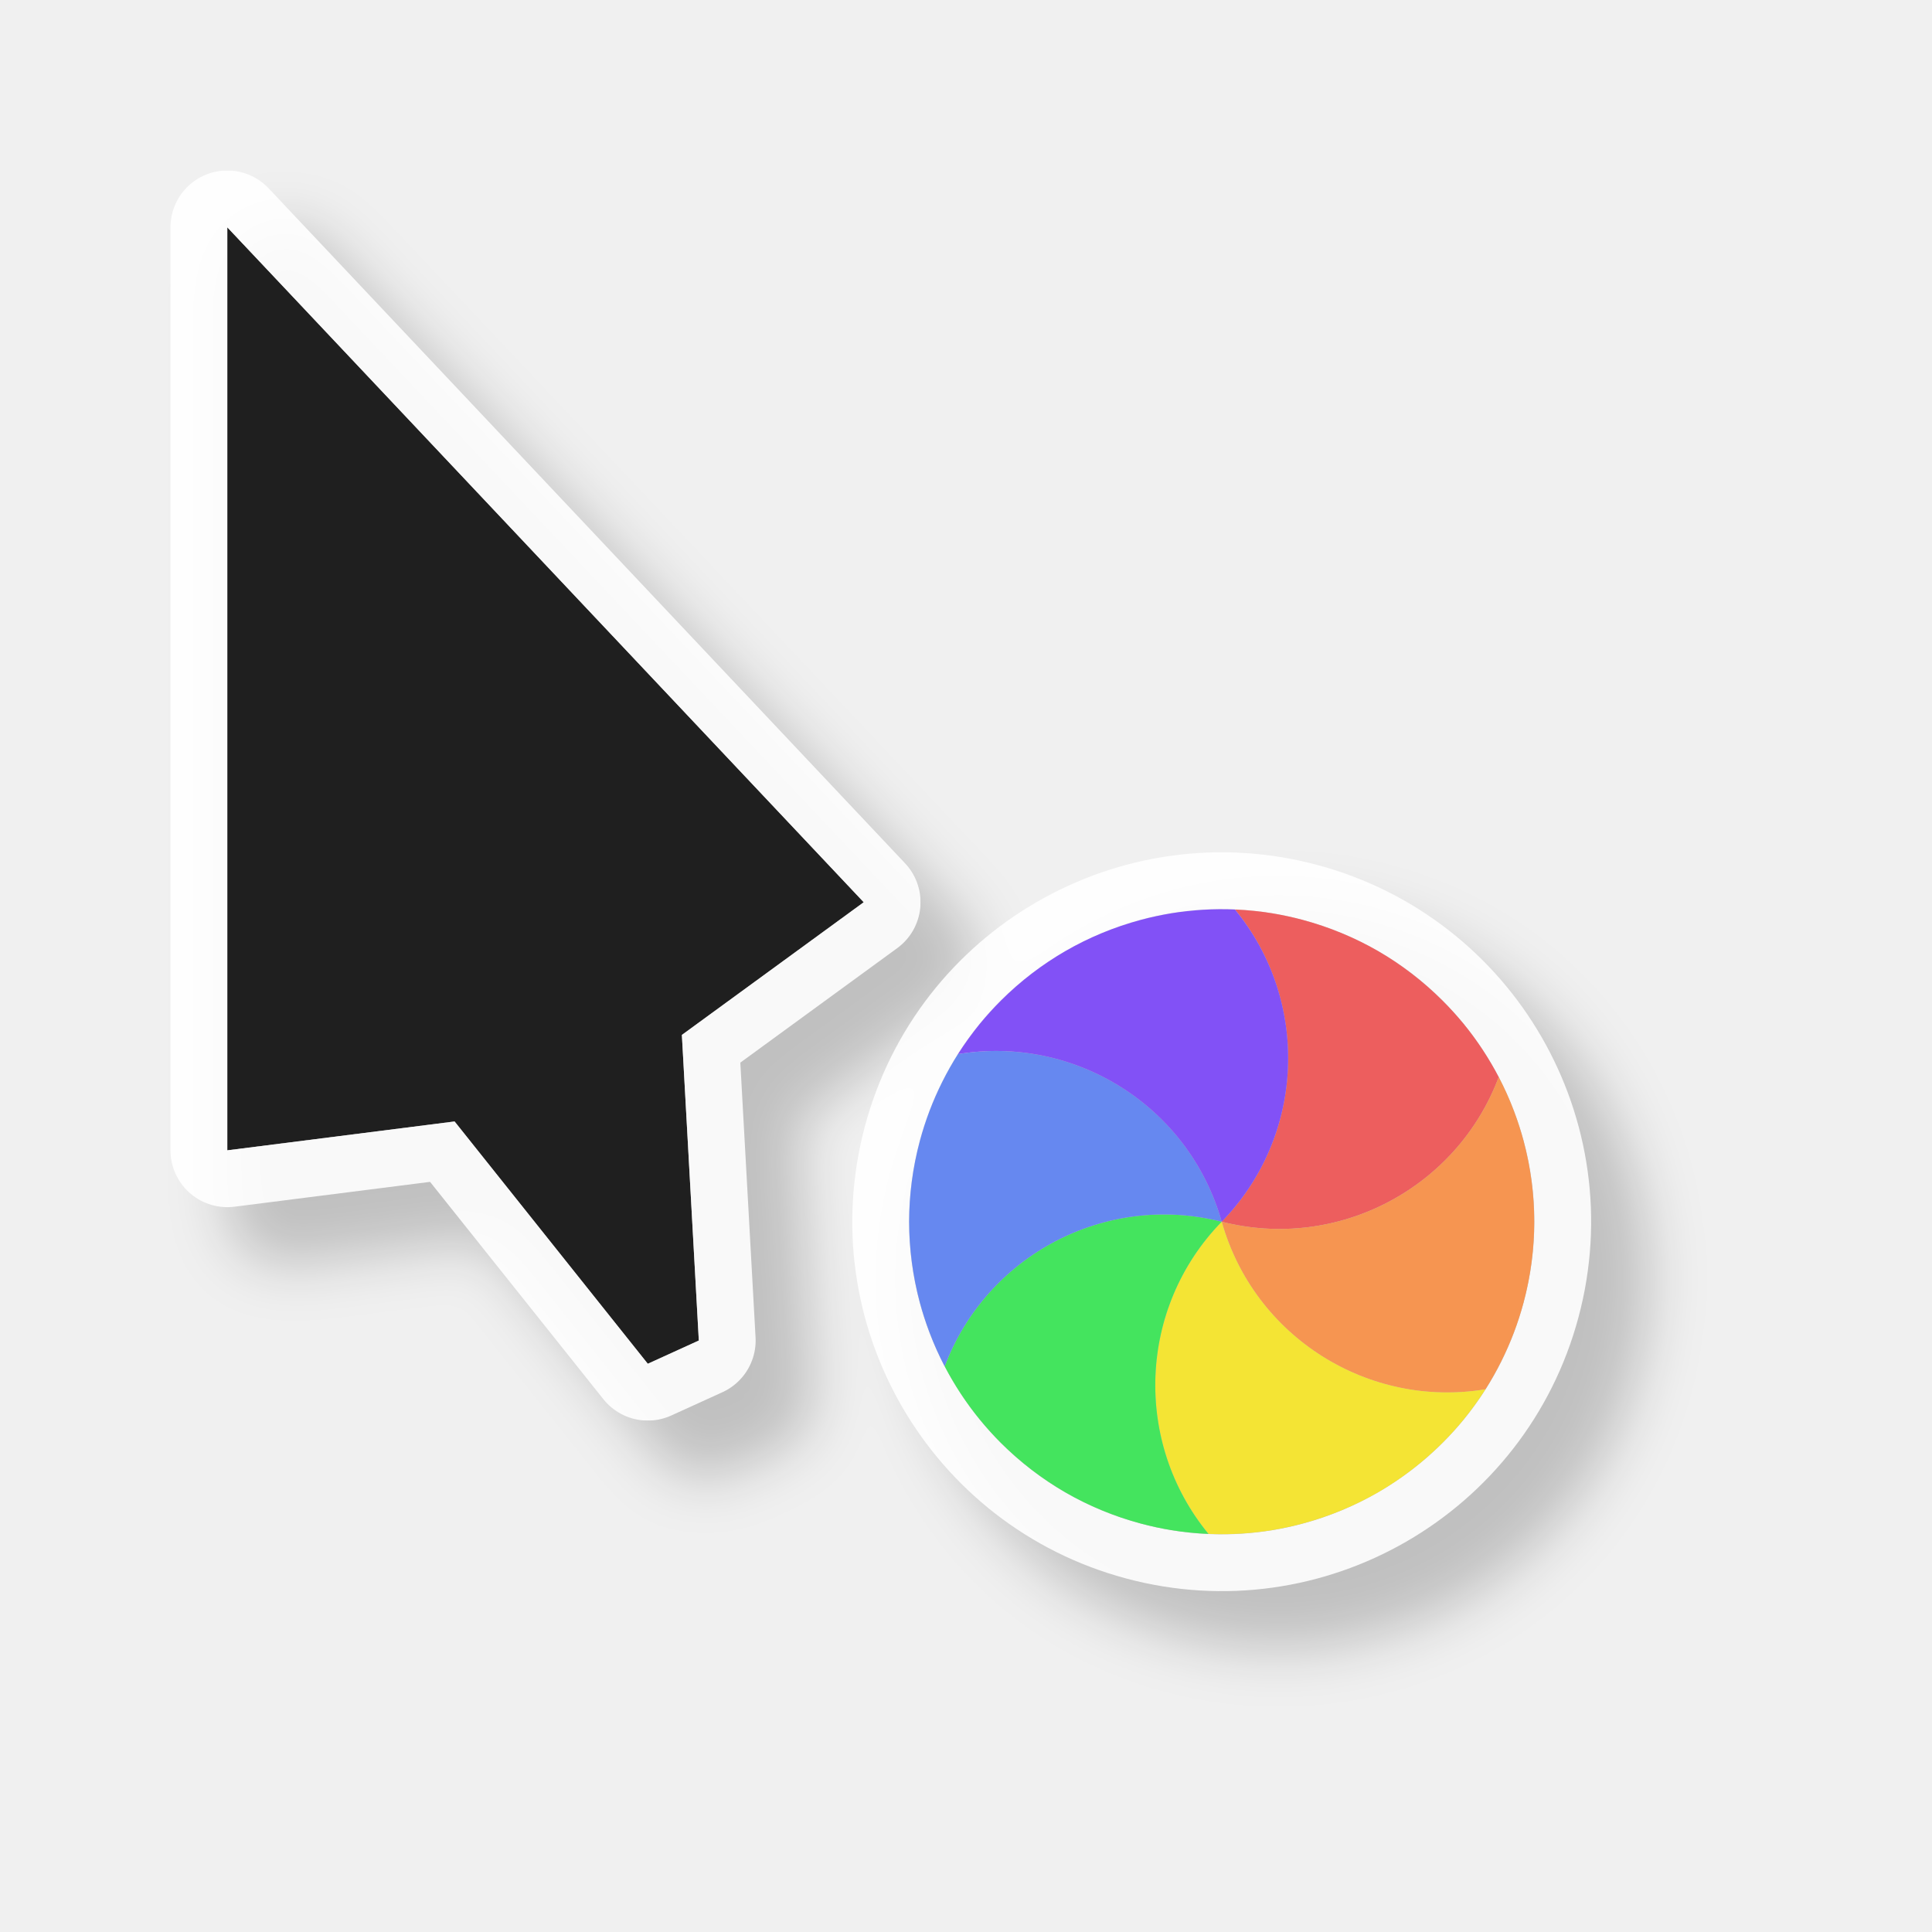
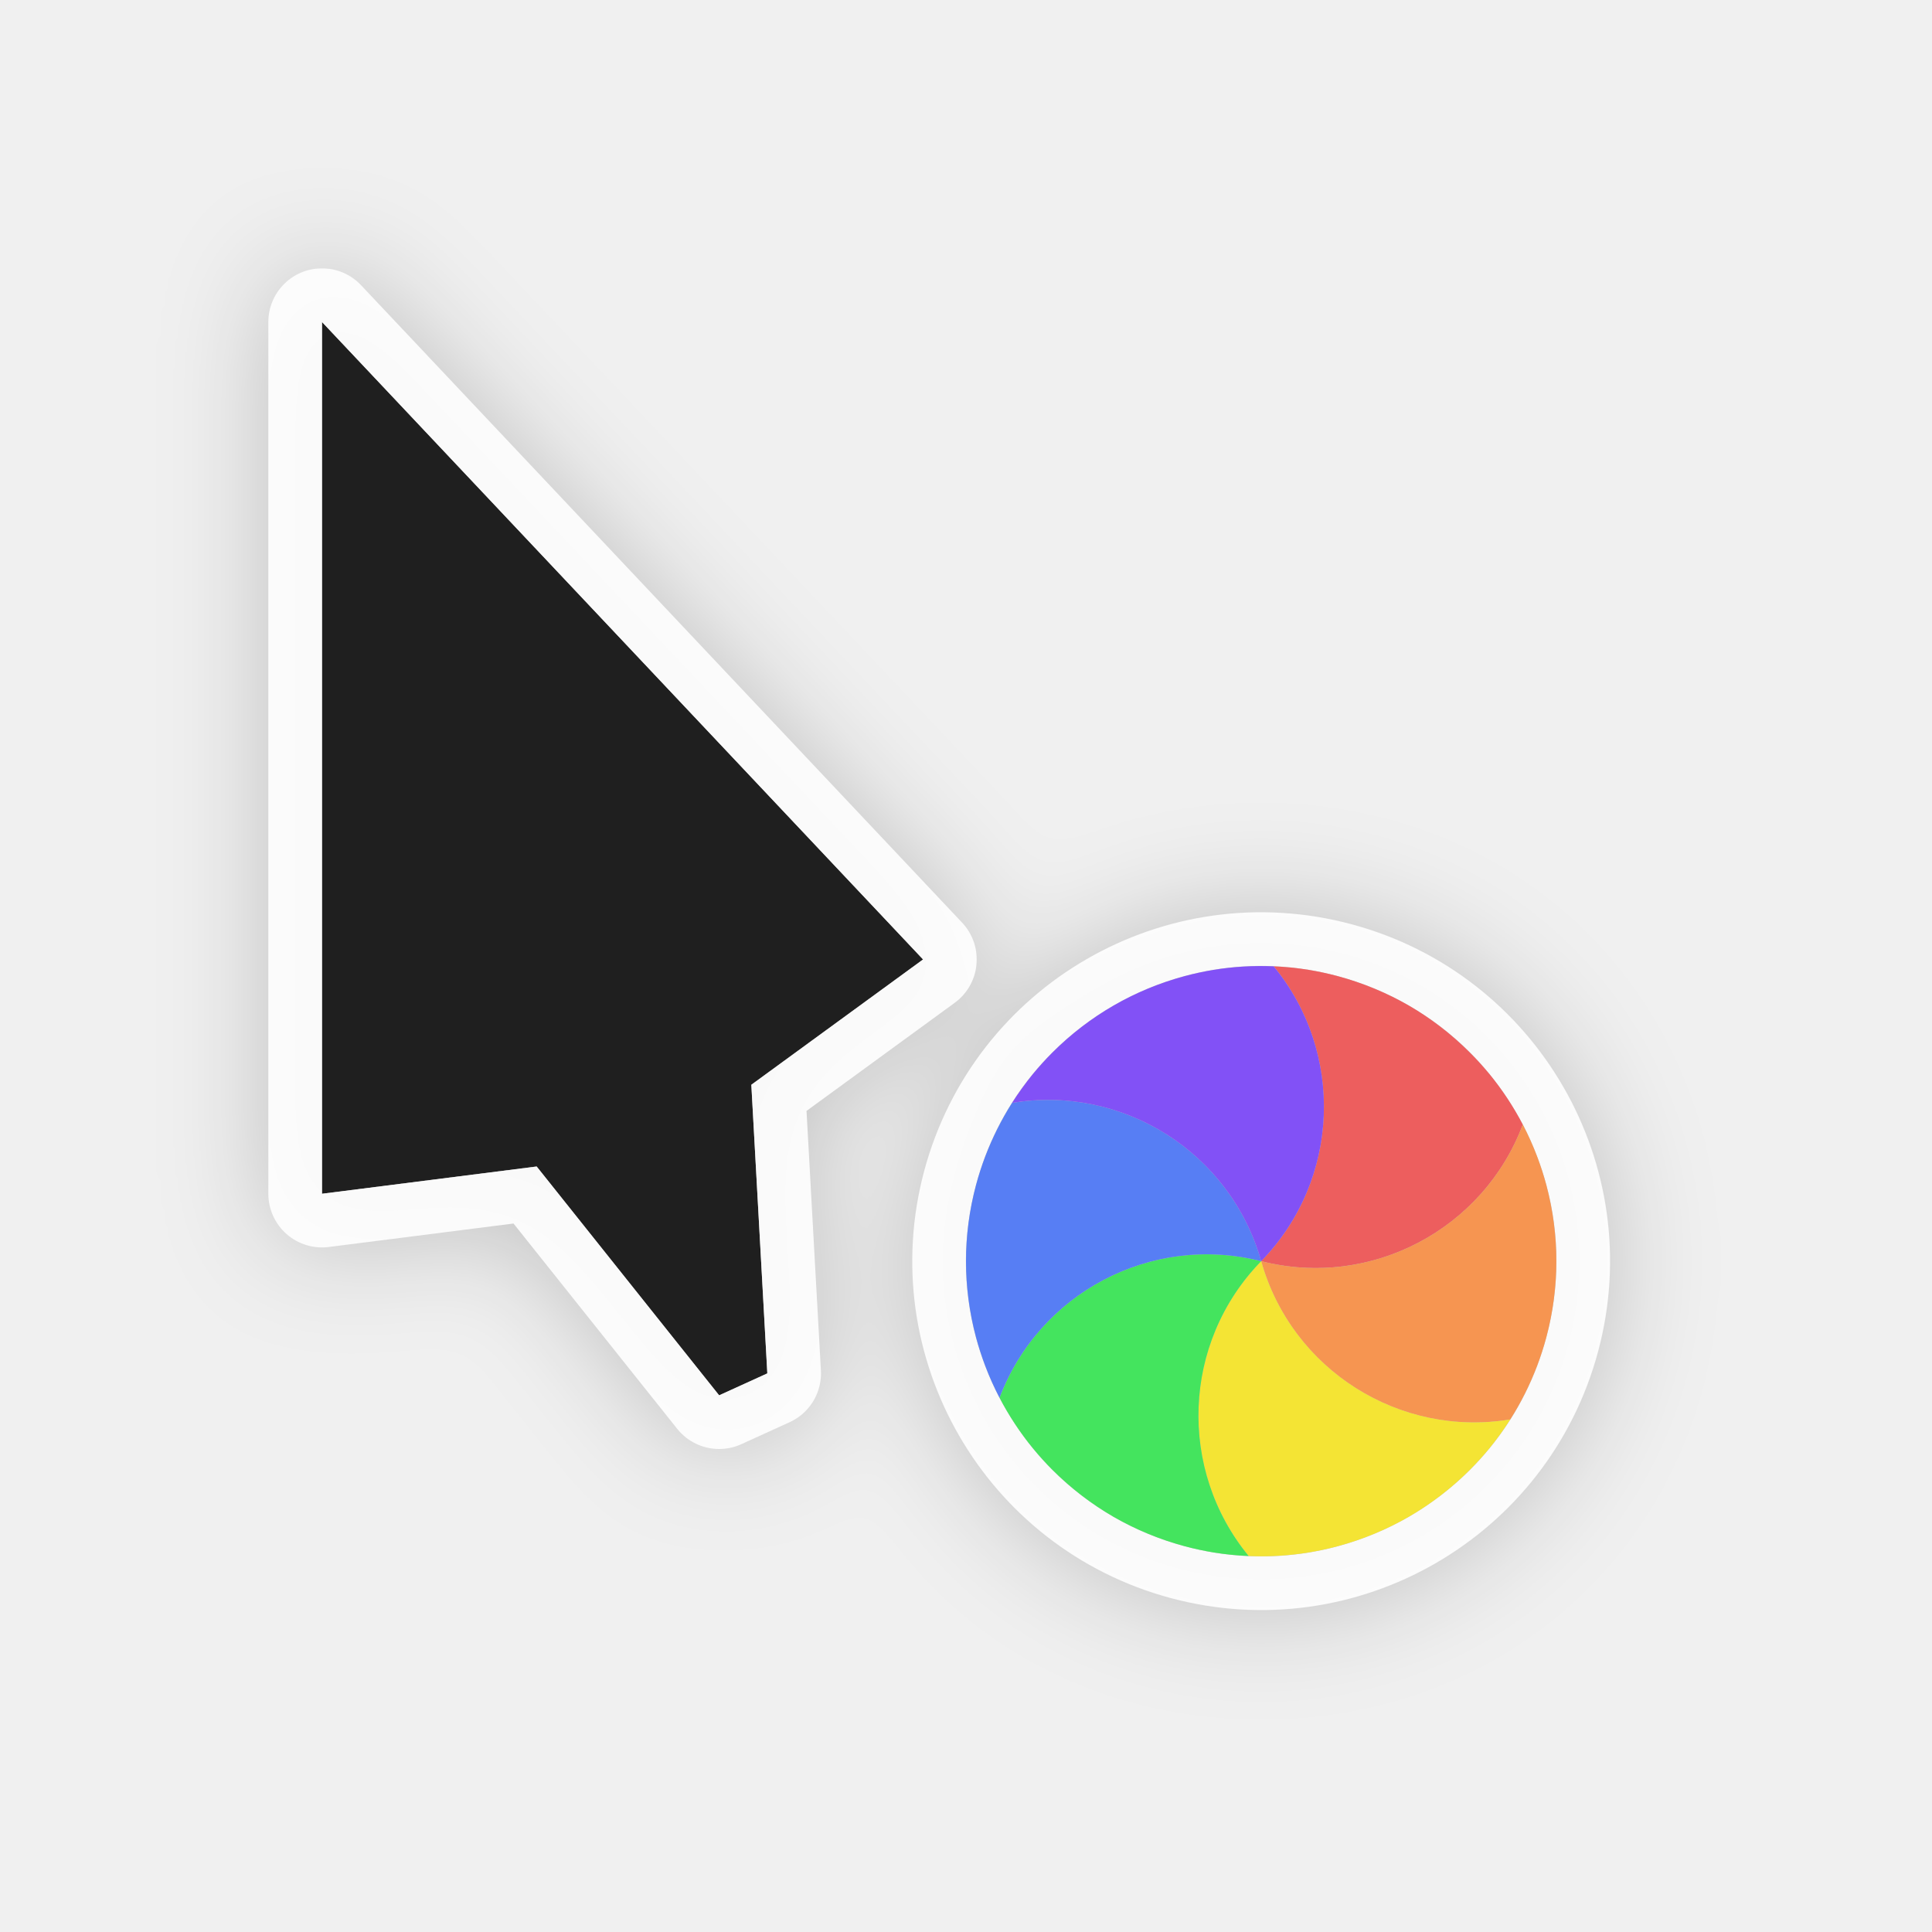
- <svg xmlns="http://www.w3.org/2000/svg" width="34" height="34" viewBox="0 0 34 34" fill="none">
+ <svg xmlns="http://www.w3.org/2000/svg" width="36" height="36" viewBox="0 0 36 36" fill="none">
  <g filter="url(#filter0_d_182_7244)">
-     <mask id="path-1-outside-1_182_7244" maskUnits="userSpaceOnUse" x="2.2" y="3" width="14" height="22" fill="black">
-       <rect fill="white" x="2.2" y="3" width="14" height="22" />
-       <path d="M15.2 15.878L4 4L4 20.244L8 19.736L11.4 24L12.298 23.591L12 18.213L15.2 15.878Z" />
+     <mask id="path-1-outside-1_182_7244" maskUnits="userSpaceOnUse" x="4.2" y="5" width="14" height="22" fill="black">
+       <rect fill="white" x="4.2" y="5" width="14" height="22" />
+       <path d="M17.2 17.878L6 6L6 22.244L10 21.736L13.4 26L14.298 25.591L14 20.213L17.2 17.878Z" />
    </mask>
-     <path d="M15.2 15.878L4 4L4 20.244L8 19.736L11.4 24L12.298 23.591L12 18.213L15.2 15.878Z" fill="#1F1F1F" />
-     <path d="M15.2 15.878L4 4L4 20.244L8 19.736L11.4 24L12.298 23.591L12 18.213L15.2 15.878Z" stroke="white" stroke-opacity="0.9" stroke-width="2" stroke-linejoin="round" mask="url(#path-1-outside-1_182_7244)" />
-     <circle cx="21.5" cy="21.5" r="6" transform="rotate(15 21.5 21.5)" stroke="white" stroke-opacity="0.9" stroke-linejoin="round" />
-     <path d="M21.733 16.006C21.951 16.015 22.169 16.037 22.386 16.072C22.565 16.102 22.744 16.14 22.923 16.188C23.399 16.316 23.843 16.502 24.25 16.736C24.657 16.972 25.04 17.264 25.388 17.612C25.52 17.743 25.642 17.879 25.758 18.019C25.995 18.309 26.201 18.623 26.375 18.955C25.644 20.903 23.551 22.021 21.5 21.5C22.977 19.984 23.054 17.612 21.733 16.006Z" fill="#ED5E5E" />
-     <path d="M26.375 18.954C26.476 19.148 26.566 19.348 26.643 19.553C26.707 19.723 26.764 19.898 26.812 20.076C26.939 20.552 27 21.03 27 21.5C27 21.97 26.939 22.448 26.812 22.923C26.764 23.102 26.707 23.277 26.643 23.447C26.51 23.797 26.342 24.133 26.142 24.449C24.09 24.791 22.074 23.537 21.5 21.5C23.552 22.021 25.644 20.902 26.375 18.954Z" fill="#F69551" />
-     <path d="M26.142 24.449C26.025 24.633 25.896 24.811 25.758 24.981C25.643 25.121 25.52 25.257 25.389 25.388C25.041 25.736 24.657 26.028 24.25 26.264C23.843 26.498 23.399 26.684 22.923 26.812C22.744 26.86 22.565 26.898 22.386 26.928C22.016 26.988 21.641 27.01 21.267 26.994C19.945 25.388 20.023 23.016 21.5 21.5C22.075 23.537 24.09 24.79 26.142 24.449Z" fill="#F4E434" />
-     <path d="M21.267 26.994C21.049 26.985 20.831 26.963 20.614 26.928C20.435 26.898 20.256 26.86 20.077 26.812C19.601 26.684 19.157 26.498 18.75 26.264C18.343 26.028 17.96 25.737 17.611 25.389C17.48 25.258 17.358 25.122 17.242 24.981C17.005 24.691 16.799 24.377 16.625 24.045C17.356 22.097 19.449 20.979 21.5 21.5C20.023 23.016 19.946 25.388 21.267 26.994Z" fill="#44E45E" />
-     <path d="M16.625 24.046C16.524 23.852 16.434 23.652 16.357 23.447C16.293 23.277 16.236 23.102 16.188 22.924C16.061 22.448 16 21.97 15.999 21.5C16 21.03 16.061 20.552 16.188 20.077C16.236 19.898 16.293 19.723 16.357 19.553C16.49 19.203 16.658 18.867 16.858 18.551C18.91 18.21 20.926 19.463 21.5 21.5C19.448 20.979 17.356 22.098 16.625 24.046Z" fill="#6688F0" />
-     <path d="M16.858 18.551C16.975 18.367 17.104 18.189 17.242 18.019C17.357 17.879 17.48 17.743 17.611 17.612C17.959 17.264 18.343 16.972 18.75 16.737C19.157 16.502 19.601 16.316 20.077 16.188C20.256 16.14 20.435 16.102 20.614 16.072C20.984 16.012 21.359 15.99 21.733 16.006C23.055 17.612 22.977 19.984 21.5 21.5C20.925 19.463 18.91 18.21 16.858 18.551Z" fill="#8251F6" />
+     <path d="M17.2 17.878L6 6L6 22.244L10 21.736L13.4 26L14.298 25.591L14 20.213L17.2 17.878Z" fill="#1F1F1F" />
+     <path d="M17.2 17.878L6 6L6 22.244L10 21.736L13.4 26L14.298 25.591L14 20.213L17.2 17.878Z" stroke="white" stroke-opacity="0.9" stroke-width="2" stroke-linejoin="round" mask="url(#path-1-outside-1_182_7244)" />
+     <circle cx="23.5" cy="23.5" r="6" transform="rotate(15 23.5 23.5)" stroke="white" stroke-opacity="0.9" stroke-linejoin="round" />
+     <path d="M23.733 18.006C23.951 18.015 24.169 18.037 24.386 18.072C24.565 18.102 24.744 18.14 24.923 18.188C25.399 18.316 25.843 18.502 26.25 18.736C26.657 18.972 27.04 19.264 27.388 19.612C27.52 19.743 27.642 19.879 27.758 20.019C27.995 20.309 28.201 20.623 28.375 20.955C27.644 22.903 25.551 24.021 23.5 23.5C24.977 21.984 25.054 19.612 23.733 18.006Z" fill="#ED5E5E" />
+     <path d="M28.375 20.954C28.476 21.148 28.566 21.348 28.643 21.553C28.707 21.723 28.764 21.898 28.812 22.076C28.939 22.552 29 23.03 29 23.5C29 23.97 28.939 24.448 28.812 24.923C28.764 25.102 28.707 25.277 28.643 25.447C28.51 25.797 28.342 26.133 28.142 26.449C26.09 26.791 24.074 25.537 23.5 23.5C25.552 24.021 27.644 22.902 28.375 20.954Z" fill="#F69551" />
+     <path d="M28.142 26.449C28.025 26.633 27.896 26.811 27.758 26.981C27.643 27.121 27.52 27.257 27.389 27.388C27.041 27.736 26.657 28.028 26.25 28.264C25.843 28.498 25.399 28.684 24.923 28.812C24.744 28.86 24.565 28.898 24.386 28.928C24.016 28.988 23.641 29.01 23.267 28.994C21.945 27.388 22.023 25.016 23.5 23.5C24.075 25.537 26.09 26.79 28.142 26.449Z" fill="#F4E434" />
+     <path d="M23.267 28.994C23.049 28.985 22.831 28.963 22.614 28.928C22.435 28.898 22.256 28.86 22.077 28.812C21.601 28.684 21.157 28.498 20.75 28.264C20.343 28.028 19.96 27.737 19.611 27.389C19.48 27.258 19.358 27.122 19.242 26.981C19.005 26.691 18.799 26.377 18.625 26.045C19.356 24.097 21.449 22.979 23.5 23.5C22.023 25.016 21.946 27.388 23.267 28.994Z" fill="#44E45E" />
+     <path d="M18.625 26.046C18.524 25.852 18.434 25.652 18.357 25.447C18.293 25.277 18.236 25.102 18.188 24.924C18.061 24.448 18 23.97 18 23.5C18 23.03 18.061 22.552 18.188 22.077C18.236 21.898 18.293 21.723 18.357 21.553C18.49 21.203 18.658 20.867 18.858 20.551C20.91 20.21 22.926 21.463 23.5 23.5C21.448 22.979 19.356 24.098 18.625 26.046Z" fill="#577EF4" />
+     <path d="M18.858 20.551C18.975 20.367 19.104 20.189 19.242 20.019C19.357 19.879 19.48 19.743 19.611 19.612C19.959 19.264 20.343 18.972 20.75 18.737C21.157 18.502 21.601 18.316 22.077 18.188C22.256 18.14 22.435 18.102 22.614 18.072C22.984 18.012 23.359 17.99 23.733 18.006C25.055 19.612 24.977 21.984 23.5 23.5C22.925 21.463 20.91 20.21 18.858 20.551Z" fill="#8251F6" />
  </g>
  <defs>
-     <filter id="filter0_d_182_7244" x="0" y="0" width="34" height="34" filterUnits="userSpaceOnUse" color-interpolation-filters="sRGB">
+     <filter id="filter0_d_182_7244" x="0" y="0" width="36" height="36" filterUnits="userSpaceOnUse" color-interpolation-filters="sRGB">
      <feFlood flood-opacity="0" result="BackgroundImageFix" />
      <feColorMatrix in="SourceAlpha" type="matrix" values="0 0 0 0 0 0 0 0 0 0 0 0 0 0 0 0 0 0 127 0" result="hardAlpha" />
-       <feOffset dx="1" dy="1" />
-       <feGaussianBlur stdDeviation="0.5" />
+       <feOffset />
+       <feGaussianBlur stdDeviation="1" />
      <feColorMatrix type="matrix" values="0 0 0 0 0 0 0 0 0 0 0 0 0 0 0 0 0 0 0.2 0" />
      <feBlend mode="normal" in2="BackgroundImageFix" result="effect1_dropShadow_182_7244" />
      <feBlend mode="normal" in="SourceGraphic" in2="effect1_dropShadow_182_7244" result="shape" />
    </filter>
  </defs>
</svg>
